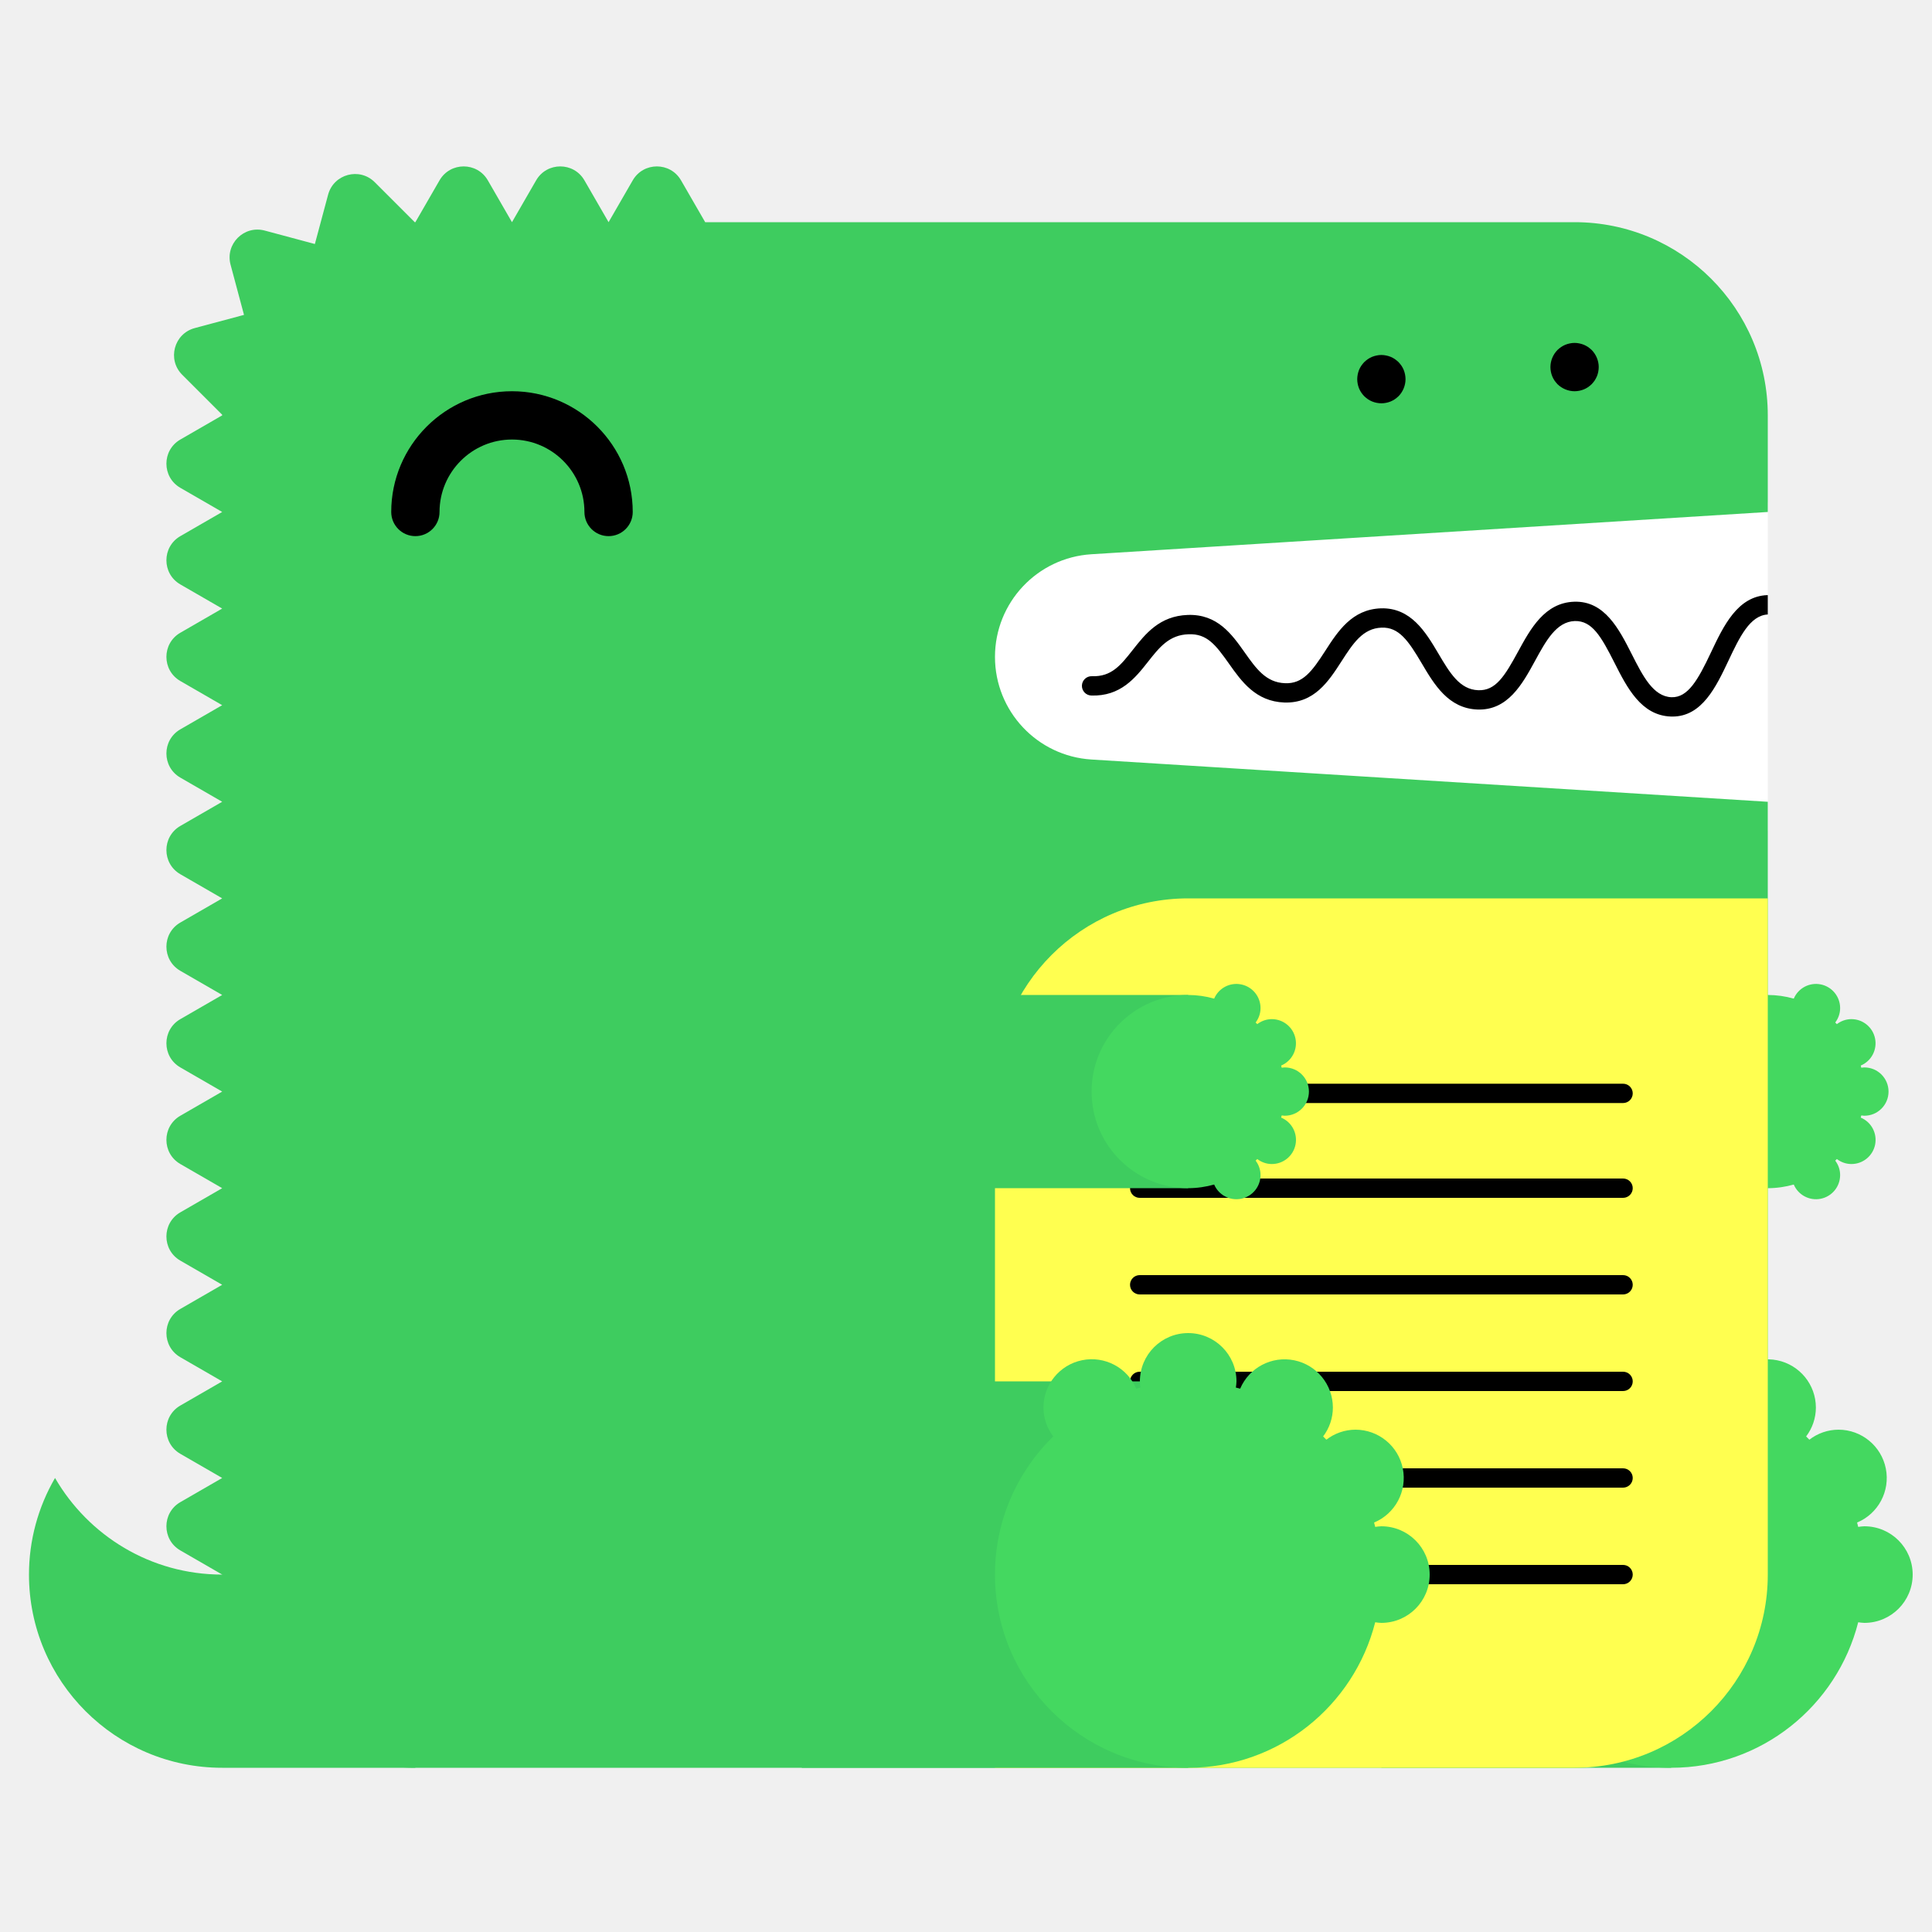
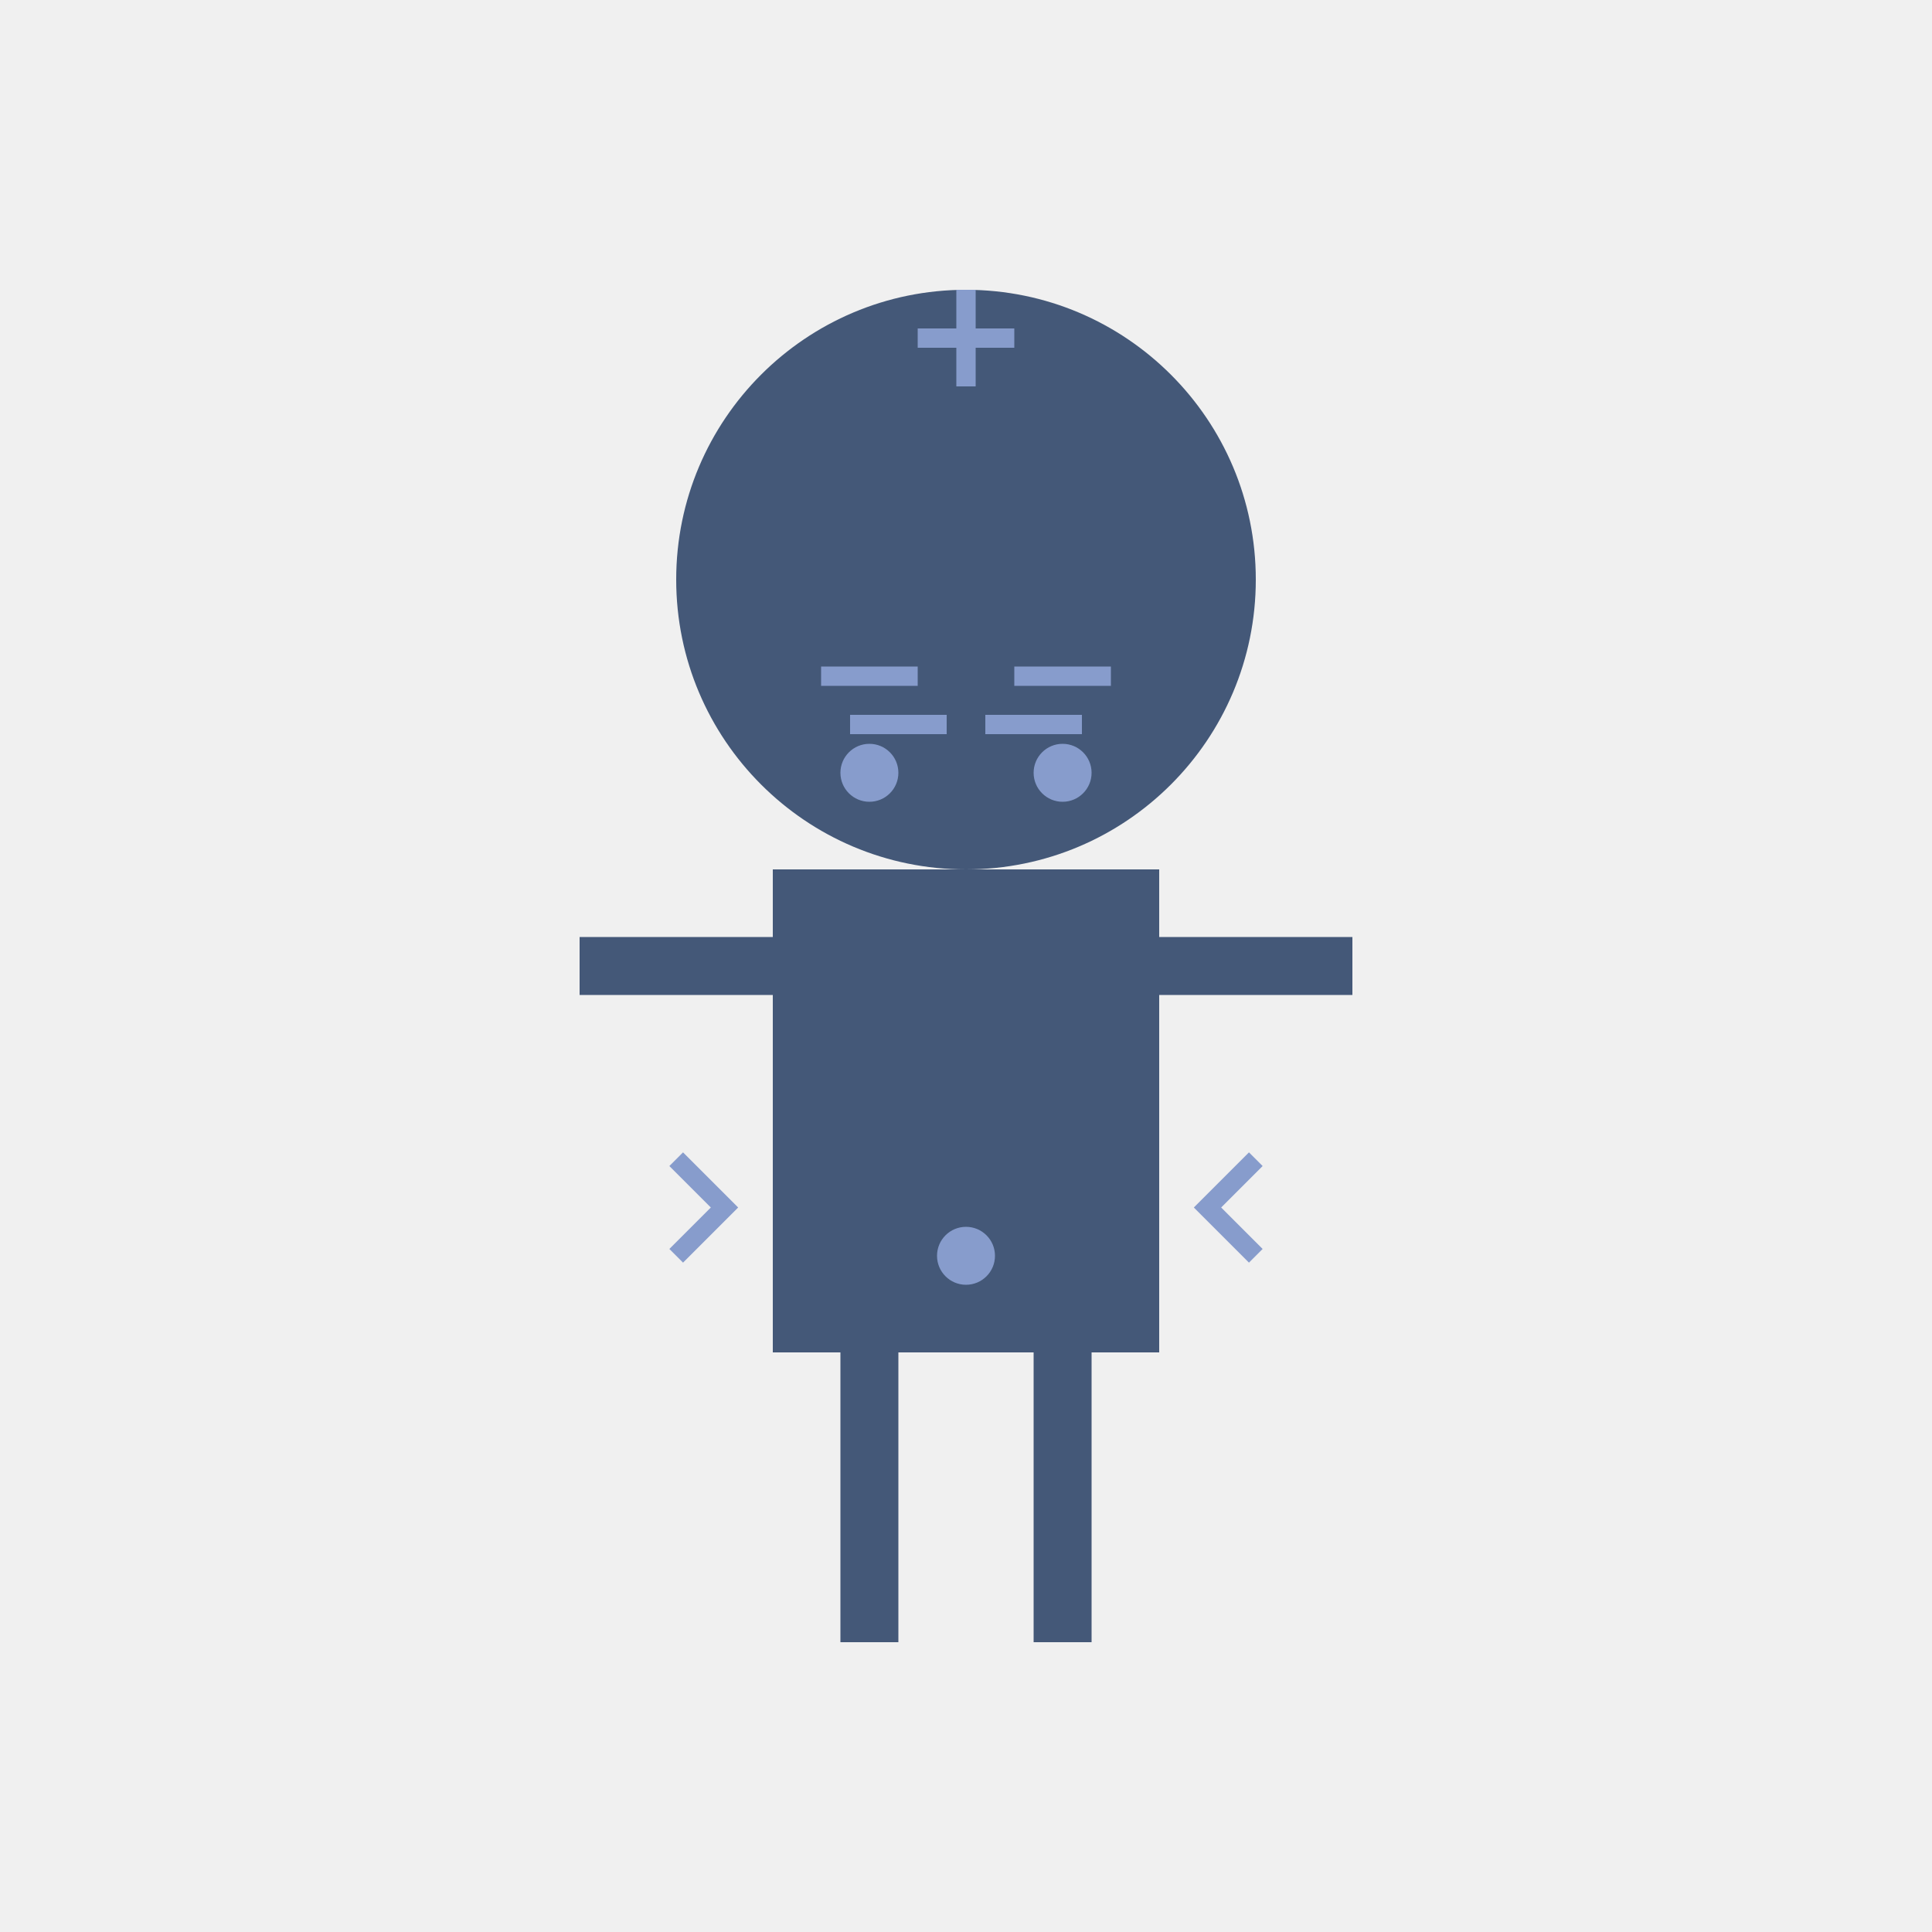
<svg xmlns="http://www.w3.org/2000/svg" width="200" height="200" viewBox="0 0 200 200">
-   <g fill="none" fill-rule="evenodd">
-     <path fill="#FFF" d="M99 52h84v34H99z" />
-     <path d="M23 163c-7.398 0-13.843-4.027-17.303-10A19.886 19.886 0 0 0 3 163c0 11.046 8.954 20 20 20h20v-20H23z" fill="#3ECC5F" />
-     <path d="M112.98 57.376L183 53V43c0-11.046-8.954-20-20-20H73l-2.5-4.33c-1.112-1.925-3.889-1.925-5 0L63 23l-2.5-4.33c-1.111-1.925-3.889-1.925-5 0L53 23l-2.5-4.33c-1.111-1.925-3.889-1.925-5 0L43 23c-.022 0-.042.003-.065.003l-4.142-4.141c-1.57-1.571-4.252-.853-4.828 1.294l-1.369 5.104-5.192-1.392c-2.148-.575-4.111 1.389-3.535 3.536l1.39 5.193-5.102 1.367c-2.148.576-2.867 3.259-1.296 4.83l4.142 4.142c0 .021-.003.042-.003.064l-4.33 2.5c-1.925 1.111-1.925 3.889 0 5L23 53l-4.33 2.5c-1.925 1.111-1.925 3.889 0 5L23 63l-4.33 2.5c-1.925 1.111-1.925 3.889 0 5L23 73l-4.33 2.5c-1.925 1.111-1.925 3.889 0 5L23 83l-4.33 2.5c-1.925 1.111-1.925 3.889 0 5L23 93l-4.33 2.5c-1.925 1.111-1.925 3.889 0 5L23 103l-4.33 2.5c-1.925 1.111-1.925 3.889 0 5L23 113l-4.33 2.5c-1.925 1.111-1.925 3.889 0 5L23 123l-4.33 2.5c-1.925 1.111-1.925 3.889 0 5L23 133l-4.33 2.5c-1.925 1.111-1.925 3.889 0 5L23 143l-4.33 2.5c-1.925 1.111-1.925 3.889 0 5L23 153l-4.33 2.5c-1.925 1.111-1.925 3.889 0 5L23 163c0 11.046 8.954 20 20 20h120c11.046 0 20-8.954 20-20V83l-70.02-4.376A10.645 10.645 0 0 1 103 68c0-5.621 4.37-10.273 9.98-10.624" fill="#3ECC5F" />
-     <path fill="#3ECC5F" d="M143 183h30v-40h-30z" />
-     <path d="M193 158c-.219 0-.428.037-.639.064-.038-.15-.074-.301-.116-.451A5 5 0 0 0 190.32 148a4.96 4.96 0 0 0-3.016 1.036 26.531 26.531 0 0 0-.335-.336 4.955 4.955 0 0 0 1.011-2.987 5 5 0 0 0-9.599-1.959c-.148-.042-.297-.077-.445-.115.027-.211.064-.42.064-.639a5 5 0 0 0-5-5 5 5 0 0 0-5 5c0 .219.037.428.064.639-.148.038-.297.073-.445.115a4.998 4.998 0 0 0-9.599 1.959c0 1.125.384 2.151 1.011 2.987-3.717 3.632-6.031 8.693-6.031 14.3 0 11.046 8.954 20 20 20 9.339 0 17.16-6.41 19.361-15.064.211.027.42.064.639.064a5 5 0 0 0 5-5 5 5 0 0 0-5-5" fill="#44D860" />
-     <path fill="#3ECC5F" d="M153 123h30v-20h-30z" />
-     <path d="M193 115.5a2.5 2.5 0 1 0 0-5c-.109 0-.214.019-.319.032-.02-.075-.037-.15-.058-.225a2.501 2.501 0 0 0-.963-4.807c-.569 0-1.088.197-1.508.518a6.653 6.653 0 0 0-.168-.168c.314-.417.506-.931.506-1.494a2.5 2.5 0 0 0-4.8-.979A9.987 9.987 0 0 0 183 103c-5.522 0-10 4.478-10 10s4.478 10 10 10c.934 0 1.833-.138 2.69-.377a2.5 2.5 0 0 0 4.8-.979c0-.563-.192-1.077-.506-1.494.057-.055.113-.111.168-.168.42.321.939.518 1.508.518a2.5 2.5 0 0 0 .963-4.807c.021-.074.038-.15.058-.225.105.013.21.032.319.032" fill="#44D860" />
-     <path d="M63 55.5a2.5 2.5 0 0 1-2.5-2.5c0-4.136-3.364-7.5-7.5-7.5s-7.5 3.364-7.5 7.5a2.5 2.5 0 1 1-5 0c0-6.893 5.607-12.5 12.5-12.5S65.5 46.107 65.5 53a2.5 2.5 0 0 1-2.5 2.5" fill="#000" />
-     <path d="M103 183h60c11.046 0 20-8.954 20-20V93h-60c-11.046 0-20 8.954-20 20v70z" fill="#FFFF50" />
-     <path d="M168.02 124h-50.04a1 1 0 1 1 0-2h50.04a1 1 0 1 1 0 2m0 20h-50.04a1 1 0 1 1 0-2h50.04a1 1 0 1 1 0 2m0 20h-50.04a1 1 0 1 1 0-2h50.04a1 1 0 1 1 0 2m0-49.814h-50.04a1 1 0 1 1 0-2h50.04a1 1 0 1 1 0 2m0 19.814h-50.04a1 1 0 1 1 0-2h50.04a1 1 0 1 1 0 2m0 20h-50.04a1 1 0 1 1 0-2h50.04a1 1 0 1 1 0 2M183 61.611c-.012 0-.022-.006-.034-.005-3.09.105-4.552 3.196-5.842 5.923-1.346 2.85-2.387 4.703-4.093 4.647-1.889-.068-2.969-2.202-4.113-4.46-1.314-2.594-2.814-5.536-5.963-5.426-3.046.104-4.513 2.794-5.807 5.167-1.377 2.528-2.314 4.065-4.121 3.994-1.927-.07-2.951-1.805-4.136-3.813-1.321-2.236-2.848-4.75-5.936-4.664-2.994.103-4.465 2.385-5.763 4.4-1.373 2.13-2.335 3.428-4.165 3.351-1.973-.07-2.992-1.51-4.171-3.177-1.324-1.873-2.816-3.993-5.895-3.89-2.928.1-4.399 1.97-5.696 3.618-1.232 1.564-2.194 2.802-4.229 2.724a1 1 0 0 0-.072 2c3.017.101 4.545-1.8 5.872-3.487 1.177-1.496 2.193-2.787 4.193-2.855 1.926-.082 2.829 1.115 4.195 3.045 1.297 1.834 2.769 3.914 5.731 4.021 3.103.104 4.596-2.215 5.918-4.267 1.182-1.834 2.202-3.417 4.15-3.484 1.793-.067 2.769 1.35 4.145 3.681 1.297 2.197 2.766 4.686 5.787 4.796 3.125.108 4.634-2.62 5.949-5.035 1.139-2.088 2.214-4.06 4.119-4.126 1.793-.042 2.728 1.595 4.111 4.33 1.292 2.553 2.757 5.445 5.825 5.556l.169.003c3.064 0 4.518-3.075 5.805-5.794 1.139-2.41 2.217-4.68 4.067-4.773v-2z" fill="#000" />
-     <path fill="#3ECC5F" d="M83 183h40v-40H83z" />
-     <path d="M143 158c-.219 0-.428.037-.639.064-.038-.15-.074-.301-.116-.451A5 5 0 0 0 140.32 148a4.96 4.96 0 0 0-3.016 1.036 26.531 26.531 0 0 0-.335-.336 4.955 4.955 0 0 0 1.011-2.987 5 5 0 0 0-9.599-1.959c-.148-.042-.297-.077-.445-.115.027-.211.064-.42.064-.639a5 5 0 0 0-5-5 5 5 0 0 0-5 5c0 .219.037.428.064.639-.148.038-.297.073-.445.115a4.998 4.998 0 0 0-9.599 1.959c0 1.125.384 2.151 1.011 2.987-3.717 3.632-6.031 8.693-6.031 14.3 0 11.046 8.954 20 20 20 9.339 0 17.16-6.41 19.361-15.064.211.027.42.064.639.064a5 5 0 0 0 5-5 5 5 0 0 0-5-5" fill="#44D860" />
-     <path fill="#3ECC5F" d="M83 123h40v-20H83z" />
-     <path d="M133 115.5a2.5 2.5 0 1 0 0-5c-.109 0-.214.019-.319.032-.02-.075-.037-.15-.058-.225a2.501 2.501 0 0 0-.963-4.807c-.569 0-1.088.197-1.508.518a6.653 6.653 0 0 0-.168-.168c.314-.417.506-.931.506-1.494a2.5 2.5 0 0 0-4.8-.979A9.987 9.987 0 0 0 123 103c-5.522 0-10 4.478-10 10s4.478 10 10 10c.934 0 1.833-.138 2.69-.377a2.5 2.5 0 0 0 4.8-.979c0-.563-.192-1.077-.506-1.494.057-.055.113-.111.168-.168.42.321.939.518 1.508.518a2.5 2.5 0 0 0 .963-4.807c.021-.074.038-.15.058-.225.105.013.21.032.319.032" fill="#44D860" />
-     <path d="M143 41.75c-.16 0-.33-.02-.49-.05a2.52 2.52 0 0 1-.47-.14c-.15-.06-.29-.14-.431-.23-.13-.09-.259-.2-.38-.31-.109-.12-.219-.24-.309-.38s-.17-.28-.231-.43a2.619 2.619 0 0 1-.189-.96c0-.16.02-.33.05-.49.03-.16.08-.31.139-.47.061-.15.141-.29.231-.43.09-.13.2-.26.309-.38.121-.11.25-.22.38-.31.141-.09.281-.17.431-.23.149-.06.31-.11.47-.14.32-.07.65-.07.98 0 .159.03.32.08.47.14.149.06.29.14.43.23.13.09.259.2.38.31.11.12.22.25.31.38.09.14.17.28.23.43.06.16.11.31.14.47.029.16.05.33.05.49 0 .66-.271 1.31-.73 1.77-.121.11-.25.22-.38.31-.14.09-.281.17-.43.23a2.565 2.565 0 0 1-.96.19m20-1.25c-.66 0-1.3-.27-1.771-.73a3.802 3.802 0 0 1-.309-.38c-.09-.14-.17-.28-.231-.43a2.619 2.619 0 0 1-.189-.96c0-.66.27-1.3.729-1.77.121-.11.25-.22.38-.31.141-.09.281-.17.431-.23.149-.06.31-.11.47-.14.32-.07.66-.07.98 0 .159.03.32.08.47.14.149.06.29.14.43.23.13.09.259.2.38.31.459.47.73 1.11.73 1.77 0 .16-.021.33-.05.49-.03.16-.08.32-.14.47-.07.15-.14.29-.23.43-.09.13-.2.26-.31.38-.121.11-.25.22-.38.31-.14.09-.281.17-.43.23a2.565 2.565 0 0 1-.96.19" fill="#000" />
-   </g>
+   <circle cx="100" cy="60" r="30" fill="#445878" />
+   <rect x="80" y="90" width="40" height="50" fill="#445878" />
+   <line x1="60" y1="100" x2="80" y2="100" stroke="#445878" stroke-width="6" />
+   <line x1="120" y1="100" x2="140" y2="100" stroke="#445878" stroke-width="6" />
+   <line x1="90" y1="140" x2="90" y2="170" stroke="#445878" stroke-width="6" />
+   <line x1="110" y1="140" x2="110" y2="170" stroke="#445878" stroke-width="6" />
+   <path d="M85 70 L95 70 M105 70 L115 70 M88 75 L98 75 M102 75 L112 75" stroke="#879ccc" stroke-width="2" />
+   <circle cx="90" cy="80" r="3" fill="#879ccc" />
+   <circle cx="110" cy="80" r="3" fill="#879ccc" />
+   <circle cx="100" cy="130" r="3" fill="#879ccc" />
+   <path d="M70 120 L75 125 L70 130 M130 120 L125 125 L130 130" stroke="#879ccc" stroke-width="2" fill="none" />
+   <path d="M100 40 L100 30 M95 35 L105 35" stroke="#879ccc" stroke-width="2" fill="none" />
</svg>
